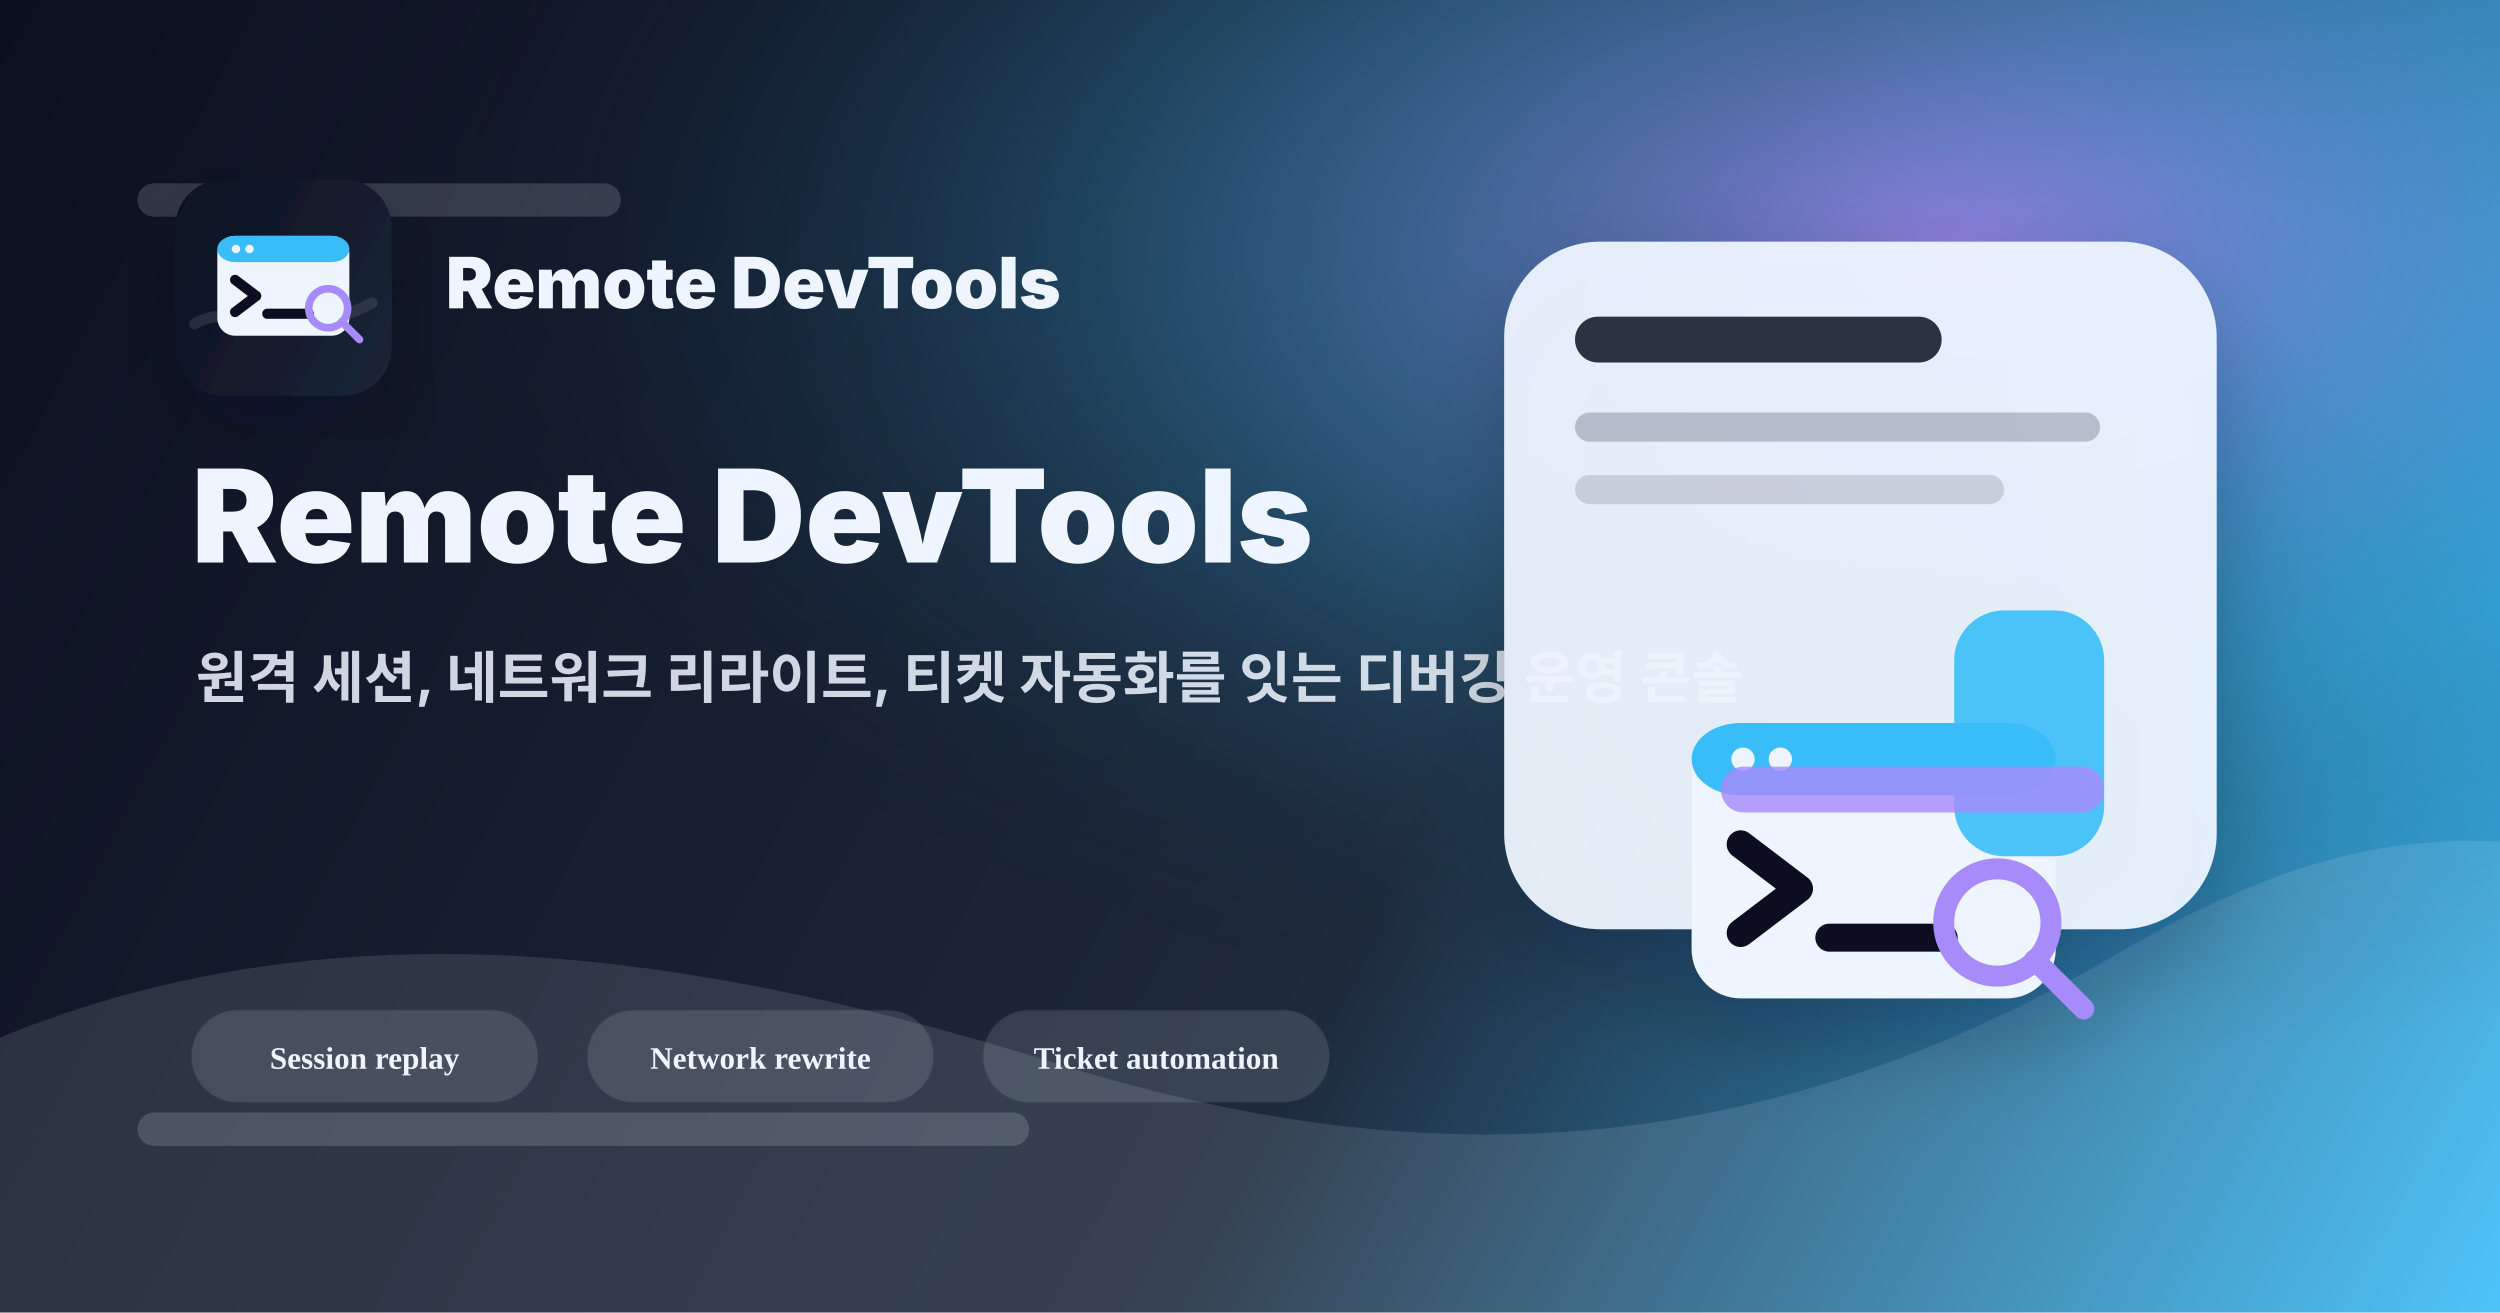
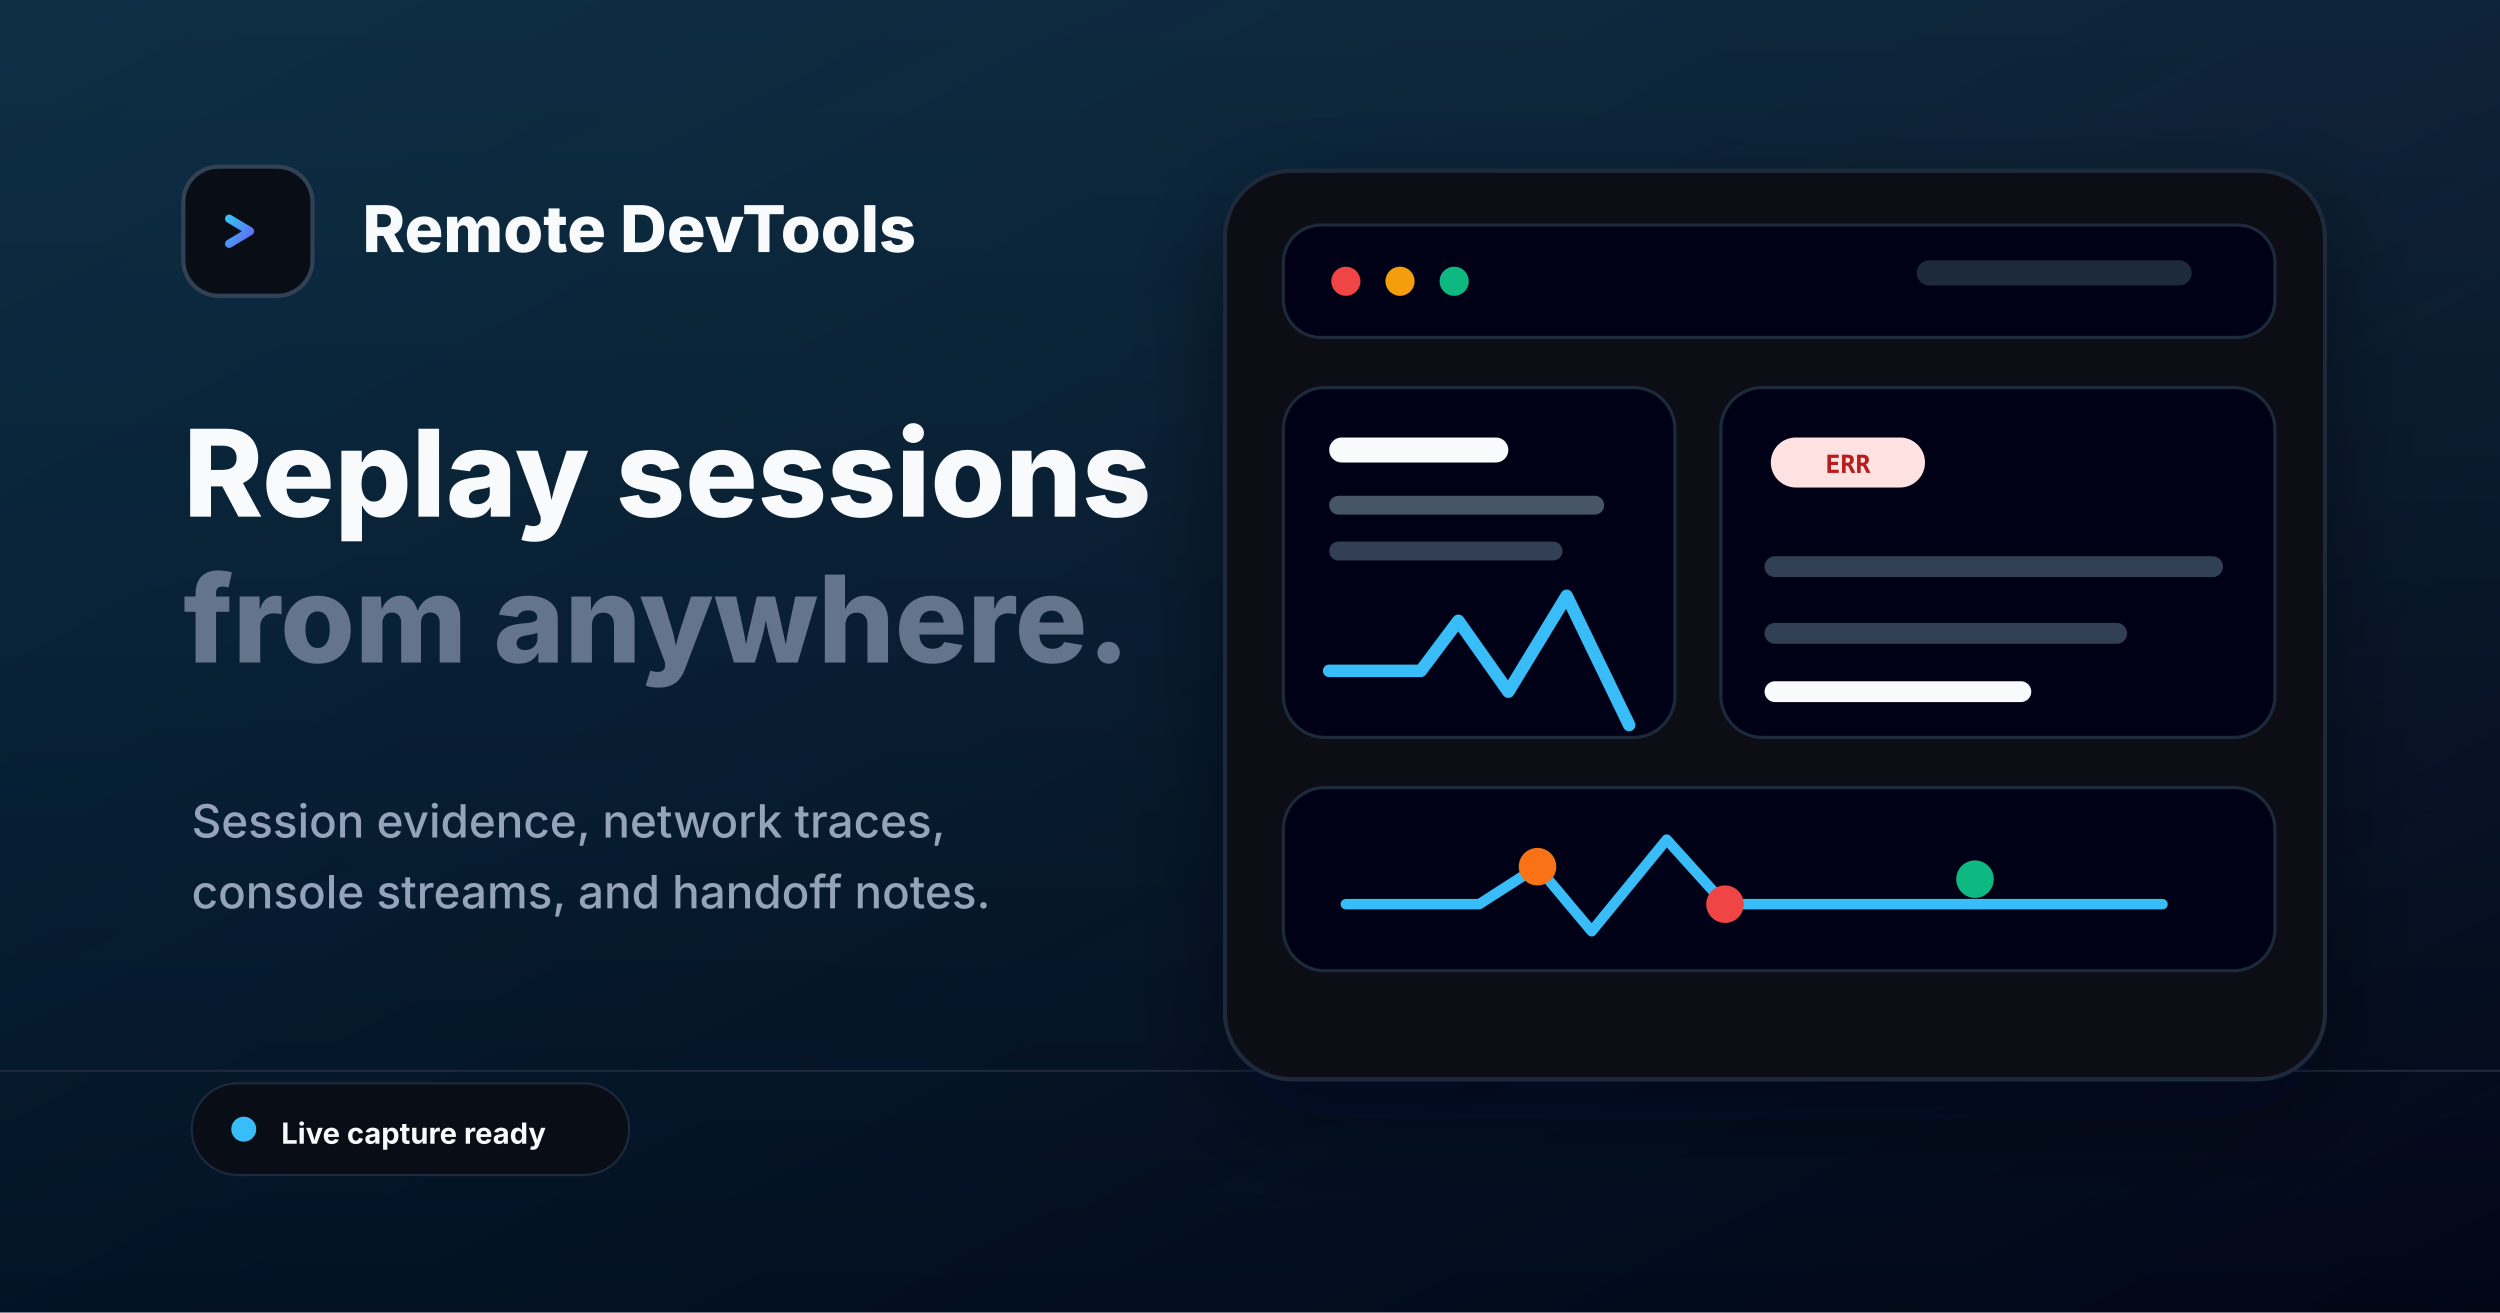
- <svg xmlns="http://www.w3.org/2000/svg" width="1200" height="630" viewBox="0 0 1200 630" role="img" aria-label="Remote DevTools">
+ <svg xmlns="http://www.w3.org/2000/svg" viewBox="0 0 1200 630" width="1200" height="630" role="img" aria-label="Remote DevTools">
  <defs>
-     <linearGradient id="bg" x1="0" y1="0" x2="1200" y2="630" gradientUnits="userSpaceOnUse">
-       <stop stop-color="#0b1020" />
-       <stop offset=".58" stop-color="#1e293b" />
-       <stop offset="1" stop-color="#38bdf8" />
+     <linearGradient id="bg" x1="0" y1="0" x2="0" y2="1">
+       <stop offset="0" stop-color="#0f172a" />
+       <stop offset="1" stop-color="#020617" />
    </linearGradient>
-     <radialGradient id="halo" cx="78%" cy="19%" r="62%">
-       <stop stop-color="#a78bfa" stop-opacity=".82" />
-       <stop offset=".56" stop-color="#38bdf8" stop-opacity=".22" />
-       <stop offset="1" stop-color="#0b1020" stop-opacity="0" />
-     </radialGradient>
-     <filter id="soft" x="-20%" y="-20%" width="140%" height="140%">
-       <feDropShadow dx="0" dy="18" stdDeviation="24" flood-color="#0b1020" flood-opacity=".26" />
+     <linearGradient id="glow" x1="0" y1="0" x2="1" y2="1">
+       <stop offset="0%" stop-color="#38bdf8" />
+       <stop offset="100%" stop-color="#6366f1" />
+     </linearGradient>
+     <linearGradient id="softCyan" x1="0" y1="0" x2="1" y2="1">
+       <stop offset="0" stop-color="#0891b2" stop-opacity="0.2" />
+       <stop offset="1" stop-color="#0891b2" stop-opacity="0" />
+     </linearGradient>
+     <filter id="lift" x="-20%" y="-20%" width="140%" height="140%">
+       <feDropShadow dx="0" dy="18" stdDeviation="24" flood-color="#020617" flood-opacity="0.5" />
    </filter>
  </defs>
  <rect width="1200" height="630" fill="url(#bg)" />
-   <rect width="1200" height="630" fill="url(#halo)" />
-   <path d="M0 498C166 430 340 458 512 512c176 54 336 44 504-54 72-42 126-57 184-54v226H0Z" fill="#eef5ff" opacity=".12" />
-   <path d="M74 96h216M74 542h412" stroke="#eef5ff" stroke-opacity=".16" stroke-width="16" stroke-linecap="round" />
-   <g transform="translate(84 86)" filter="url(#soft)">
-     <svg width="104" height="104" viewBox="0 0 512 512">
-       <rect width="512" height="512" rx="116" fill="url(#bg)" />
-       <rect width="512" height="512" rx="116" fill="url(#glow)" />
-       <path d="M46 342C154 278 238 414 466 292" fill="none" stroke="#eef5ff" stroke-opacity=".1" stroke-width="26" stroke-linecap="round" />
-       <g filter="url(#shadow)">
-         <g transform="translate(0 0) scale(1)">
-           <rect x="100" y="134" width="312" height="236" rx="42" fill="#eef5ff" />
-           <rect x="100" y="134" width="312" height="62" rx="42" fill="#38bdf8" />
-           <path d="M142 238l50 38-50 38M218 318h98" fill="none" stroke="#0b1020" stroke-width="24" stroke-linecap="round" stroke-linejoin="round" />
-           <circle cx="362" cy="305" r="46" fill="none" stroke="#a78bfa" stroke-width="18" />
-           <path d="M394 337l42 42" stroke="#a78bfa" stroke-width="18" stroke-linecap="round" />
-           <circle cx="144" cy="165" r="10" fill="#eef5ff" />
-           <circle cx="176" cy="165" r="10" fill="#eef5ff" />
-         </g>
-       </g>
-     </svg>
+   <rect width="1200" height="630" fill="url(#softCyan)" />
+   <path d="M0 514h1200" stroke="#1e293b" />
+   <g transform="translate(88 80)">
+     <rect width="62" height="62" rx="17" fill="#090d16" stroke="#334155" stroke-width="2" />
+     <path d="M 22 25 L 32 31 L 22 37" fill="none" stroke="url(#glow)" stroke-width="4" stroke-linecap="round" stroke-linejoin="round" />
+     <line x1="36" y1="37" x2="48" y2="37" stroke="url(#glow)" stroke-width="4" stroke-linecap="round" />
  </g>
-   <text x="214" y="148" font-family="Inter, Pretendard, system-ui, -apple-system, BlinkMacSystemFont, 'Segoe UI', sans-serif" font-size="34" font-weight="900" fill="#eef5ff">Remote DevTools</text>
-   <text x="92" y="270" font-family="Inter, Pretendard, system-ui, -apple-system, BlinkMacSystemFont, 'Segoe UI', sans-serif" font-size="62" font-weight="900" fill="#eef5ff">Remote DevTools</text>
-   <text x="94" y="335" font-family="Pretendard, system-ui, -apple-system, BlinkMacSystemFont, 'Segoe UI', sans-serif" font-size="27" font-weight="700" fill="#eef5ff" opacity=".86">원격 세션, 네트워크 리라이트, 티켓 자동화를 잇는 디버깅 운영 콘솔</text>
-   <g transform="translate(92 485)">
-     <rect width="166" height="44" rx="22" fill="#eef5ff" opacity=".13" stroke="#eef5ff" stroke-opacity=".26" />
-     <text x="83" y="28" text-anchor="middle" font-size="15" font-weight="800" fill="#eef5ff">Session replay</text>
+   <text x="174" y="121" font-family="Inter, -apple-system, BlinkMacSystemFont, 'Segoe UI', sans-serif" font-size="31" font-weight="800" fill="#f8fafc">Remote DevTools</text>
+   <text x="88" y="248" font-family="Inter, -apple-system, BlinkMacSystemFont, 'Segoe UI', sans-serif" font-size="58" font-weight="800" fill="#f8fafc">Replay sessions</text>
+   <text x="88" y="318" font-family="Inter, -apple-system, BlinkMacSystemFont, 'Segoe UI', sans-serif" font-size="58" font-weight="800" fill="#64748b">from anywhere.</text>
+   <text x="92" y="402" font-family="Inter, -apple-system, BlinkMacSystemFont, 'Segoe UI', sans-serif" font-size="22" font-weight="500" fill="#94a3b8">Session evidence, network traces,</text>
+   <text x="92" y="436" font-family="Inter, -apple-system, BlinkMacSystemFont, 'Segoe UI', sans-serif" font-size="22" font-weight="500" fill="#94a3b8">console streams, and handoff notes.</text>
+   <g transform="translate(92 520)">
+     <rect width="210" height="44" rx="22" fill="#090d16" stroke="#1e293b" stroke-width="1" />
+     <circle cx="25" cy="22" r="6" fill="#38bdf8" />
+     <text x="43" y="29" font-family="Inter, -apple-system, BlinkMacSystemFont, 'Segoe UI', sans-serif" font-size="14" font-weight="700" fill="#f8fafc">Live capture ready</text>
  </g>
-   <g transform="translate(282 485)">
-     <rect width="166" height="44" rx="22" fill="#eef5ff" opacity=".13" stroke="#eef5ff" stroke-opacity=".26" />
-     <text x="83" y="28" text-anchor="middle" font-size="15" font-weight="800" fill="#eef5ff">Network rewrite</text>
-   </g>
-   <g transform="translate(472 485)">
-     <rect width="166" height="44" rx="22" fill="#eef5ff" opacity=".13" stroke="#eef5ff" stroke-opacity=".26" />
-     <text x="83" y="28" text-anchor="middle" font-size="15" font-weight="800" fill="#eef5ff">Ticket automation</text>
-   </g>
-   <g filter="url(#soft)">
-     <g transform="translate(722 116)">
-       <rect width="342" height="330" rx="46" fill="#eef5ff" opacity=".94" />
-       <rect x="34" y="36" width="176" height="22" rx="11" fill="#0b1020" opacity=".84" />
-       <rect x="34" y="82" width="252" height="14" rx="7" fill="#0b1020" opacity=".22" />
-       <rect x="34" y="112" width="206" height="14" rx="7" fill="#0b1020" opacity=".14" />
-       <g transform="translate(34 156) scale(.56)">
-         <g transform="translate(0 0) scale(1)">
-           <rect x="100" y="134" width="312" height="236" rx="42" fill="#eef5ff" />
-           <rect x="100" y="134" width="312" height="62" rx="42" fill="#38bdf8" />
-           <path d="M142 238l50 38-50 38M218 318h98" fill="none" stroke="#0b1020" stroke-width="24" stroke-linecap="round" stroke-linejoin="round" />
-           <circle cx="362" cy="305" r="46" fill="none" stroke="#a78bfa" stroke-width="18" />
-           <path d="M394 337l42 42" stroke="#a78bfa" stroke-width="18" stroke-linecap="round" />
-           <circle cx="144" cy="165" r="10" fill="#eef5ff" />
-           <circle cx="176" cy="165" r="10" fill="#eef5ff" />
-         </g>
-       </g>
-       <rect x="216" y="177" width="72" height="118" rx="24" fill="#38bdf8" opacity=".88" />
-       <rect x="104" y="252" width="184" height="22" rx="11" fill="#a78bfa" opacity=".82" />
+   <g transform="translate(588 82)" filter="url(#lift)">
+     <rect width="528" height="436" rx="32" fill="#090d16" stroke="#1e293b" stroke-width="2" />
+     <rect x="28" y="26" width="476" height="54" rx="18" fill="#020617" stroke="#1e293b" stroke-width="1.5" />
+     <circle cx="58" cy="53" r="7" fill="#ef4444" />
+     <circle cx="84" cy="53" r="7" fill="#f59e0b" />
+     <circle cx="110" cy="53" r="7" fill="#10b981" />
+     <rect x="332" y="43" width="132" height="12" rx="6" fill="#1e293b" />
+     <g transform="translate(28 104)">
+       <rect width="188" height="168" rx="20" fill="#020617" stroke="#1e293b" stroke-width="1.5" />
+       <path d="M22 136h44l18-24 24 34 28-46 30 62" fill="none" stroke="#38bdf8" stroke-width="6" stroke-linecap="round" stroke-linejoin="round" />
+       <rect x="22" y="24" width="86" height="12" rx="6" fill="#f8fafc" />
+       <rect x="22" y="52" width="132" height="9" rx="4.5" fill="#475569" />
+       <rect x="22" y="74" width="112" height="9" rx="4.5" fill="#334155" />
+     </g>
+     <g transform="translate(238 104)">
+       <rect width="266" height="168" rx="20" fill="#020617" stroke="#1e293b" stroke-width="1.5" />
+       <rect x="24" y="24" width="74" height="24" rx="12" fill="#fee2e2" />
+       <text x="61" y="41" text-anchor="middle" font-family="JetBrains Mono, ui-monospace, monospace" font-size="12" font-weight="700" fill="#b91c1c">ERR</text>
+       <path d="M26 86h210M26 118h164" stroke="#334155" stroke-width="10" stroke-linecap="round" />
+       <path d="M26 146h118" stroke="#f8fafc" stroke-width="10" stroke-linecap="round" />
+     </g>
+     <g transform="translate(28 296)">
+       <rect width="476" height="88" rx="20" fill="#020617" stroke="#1e293b" stroke-width="1.5" />
+       <path d="M30 56h64l28-18 26 31 36-44 28 31h210" fill="none" stroke="#38bdf8" stroke-width="5" stroke-linecap="round" stroke-linejoin="round" />
+       <circle cx="122" cy="38" r="9" fill="#f97316" />
+       <circle cx="212" cy="56" r="9" fill="#ef4444" />
+       <circle cx="332" cy="44" r="9" fill="#10b981" />
    </g>
  </g>
</svg>
